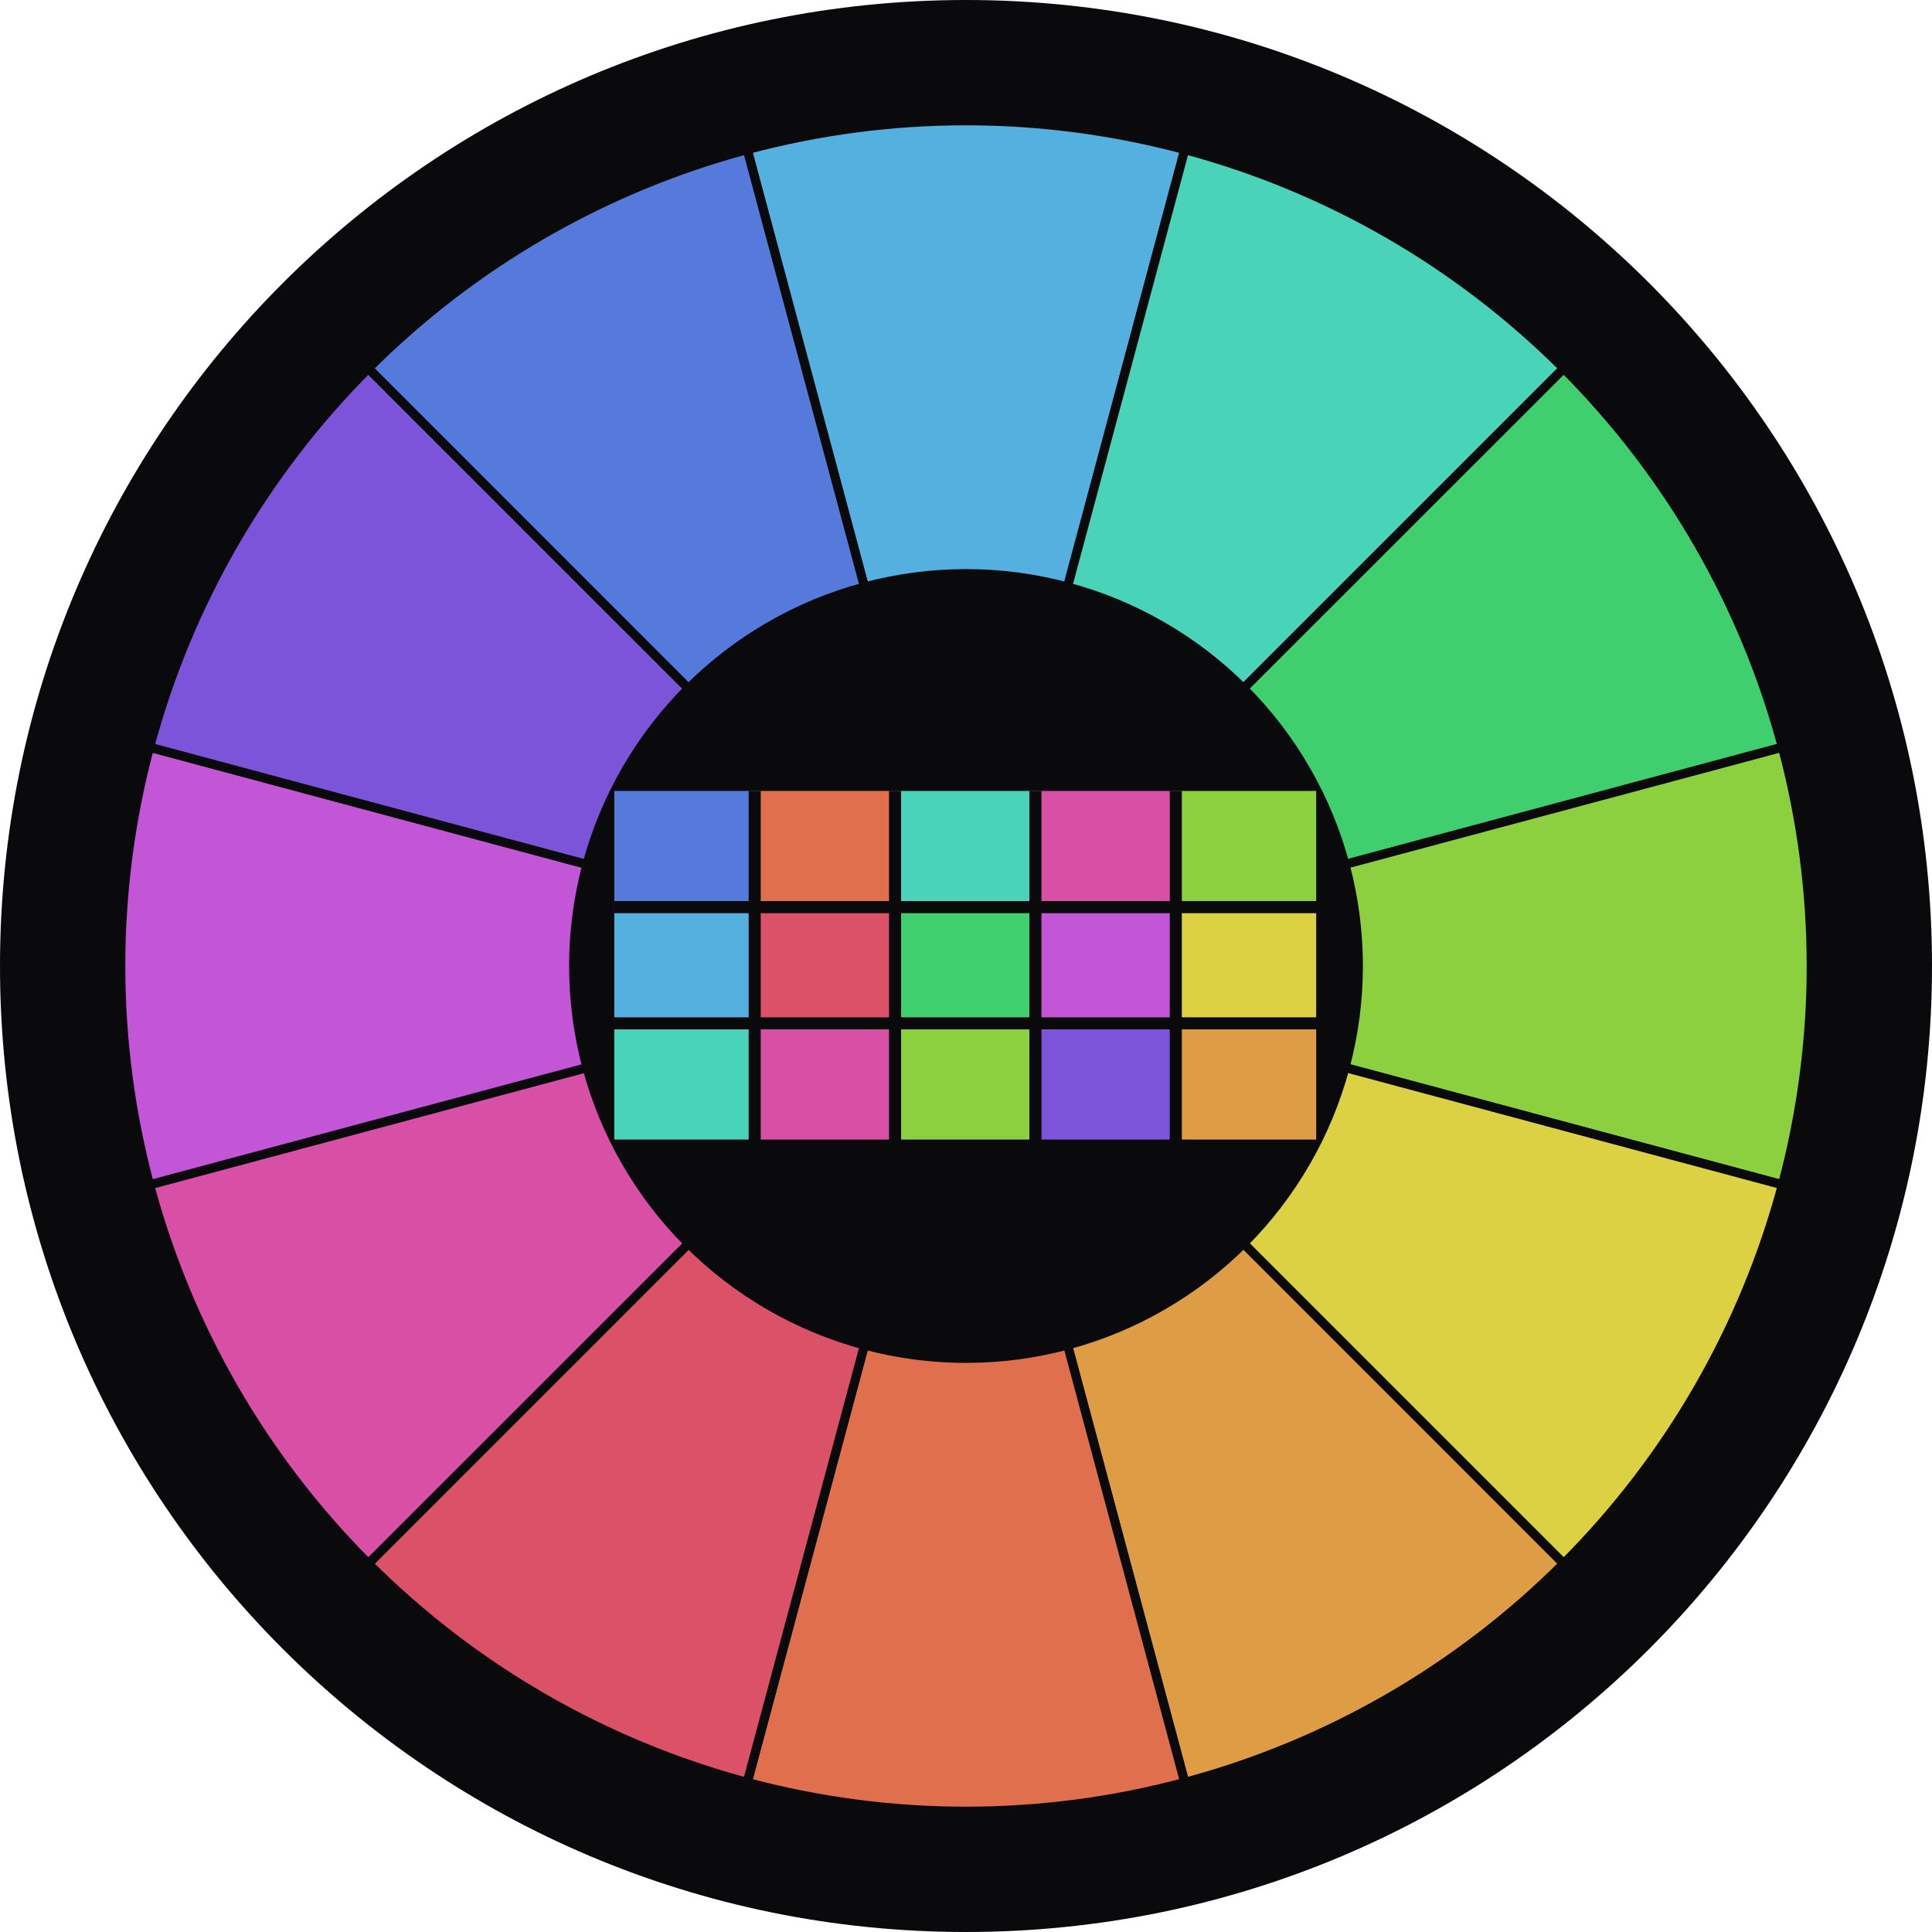
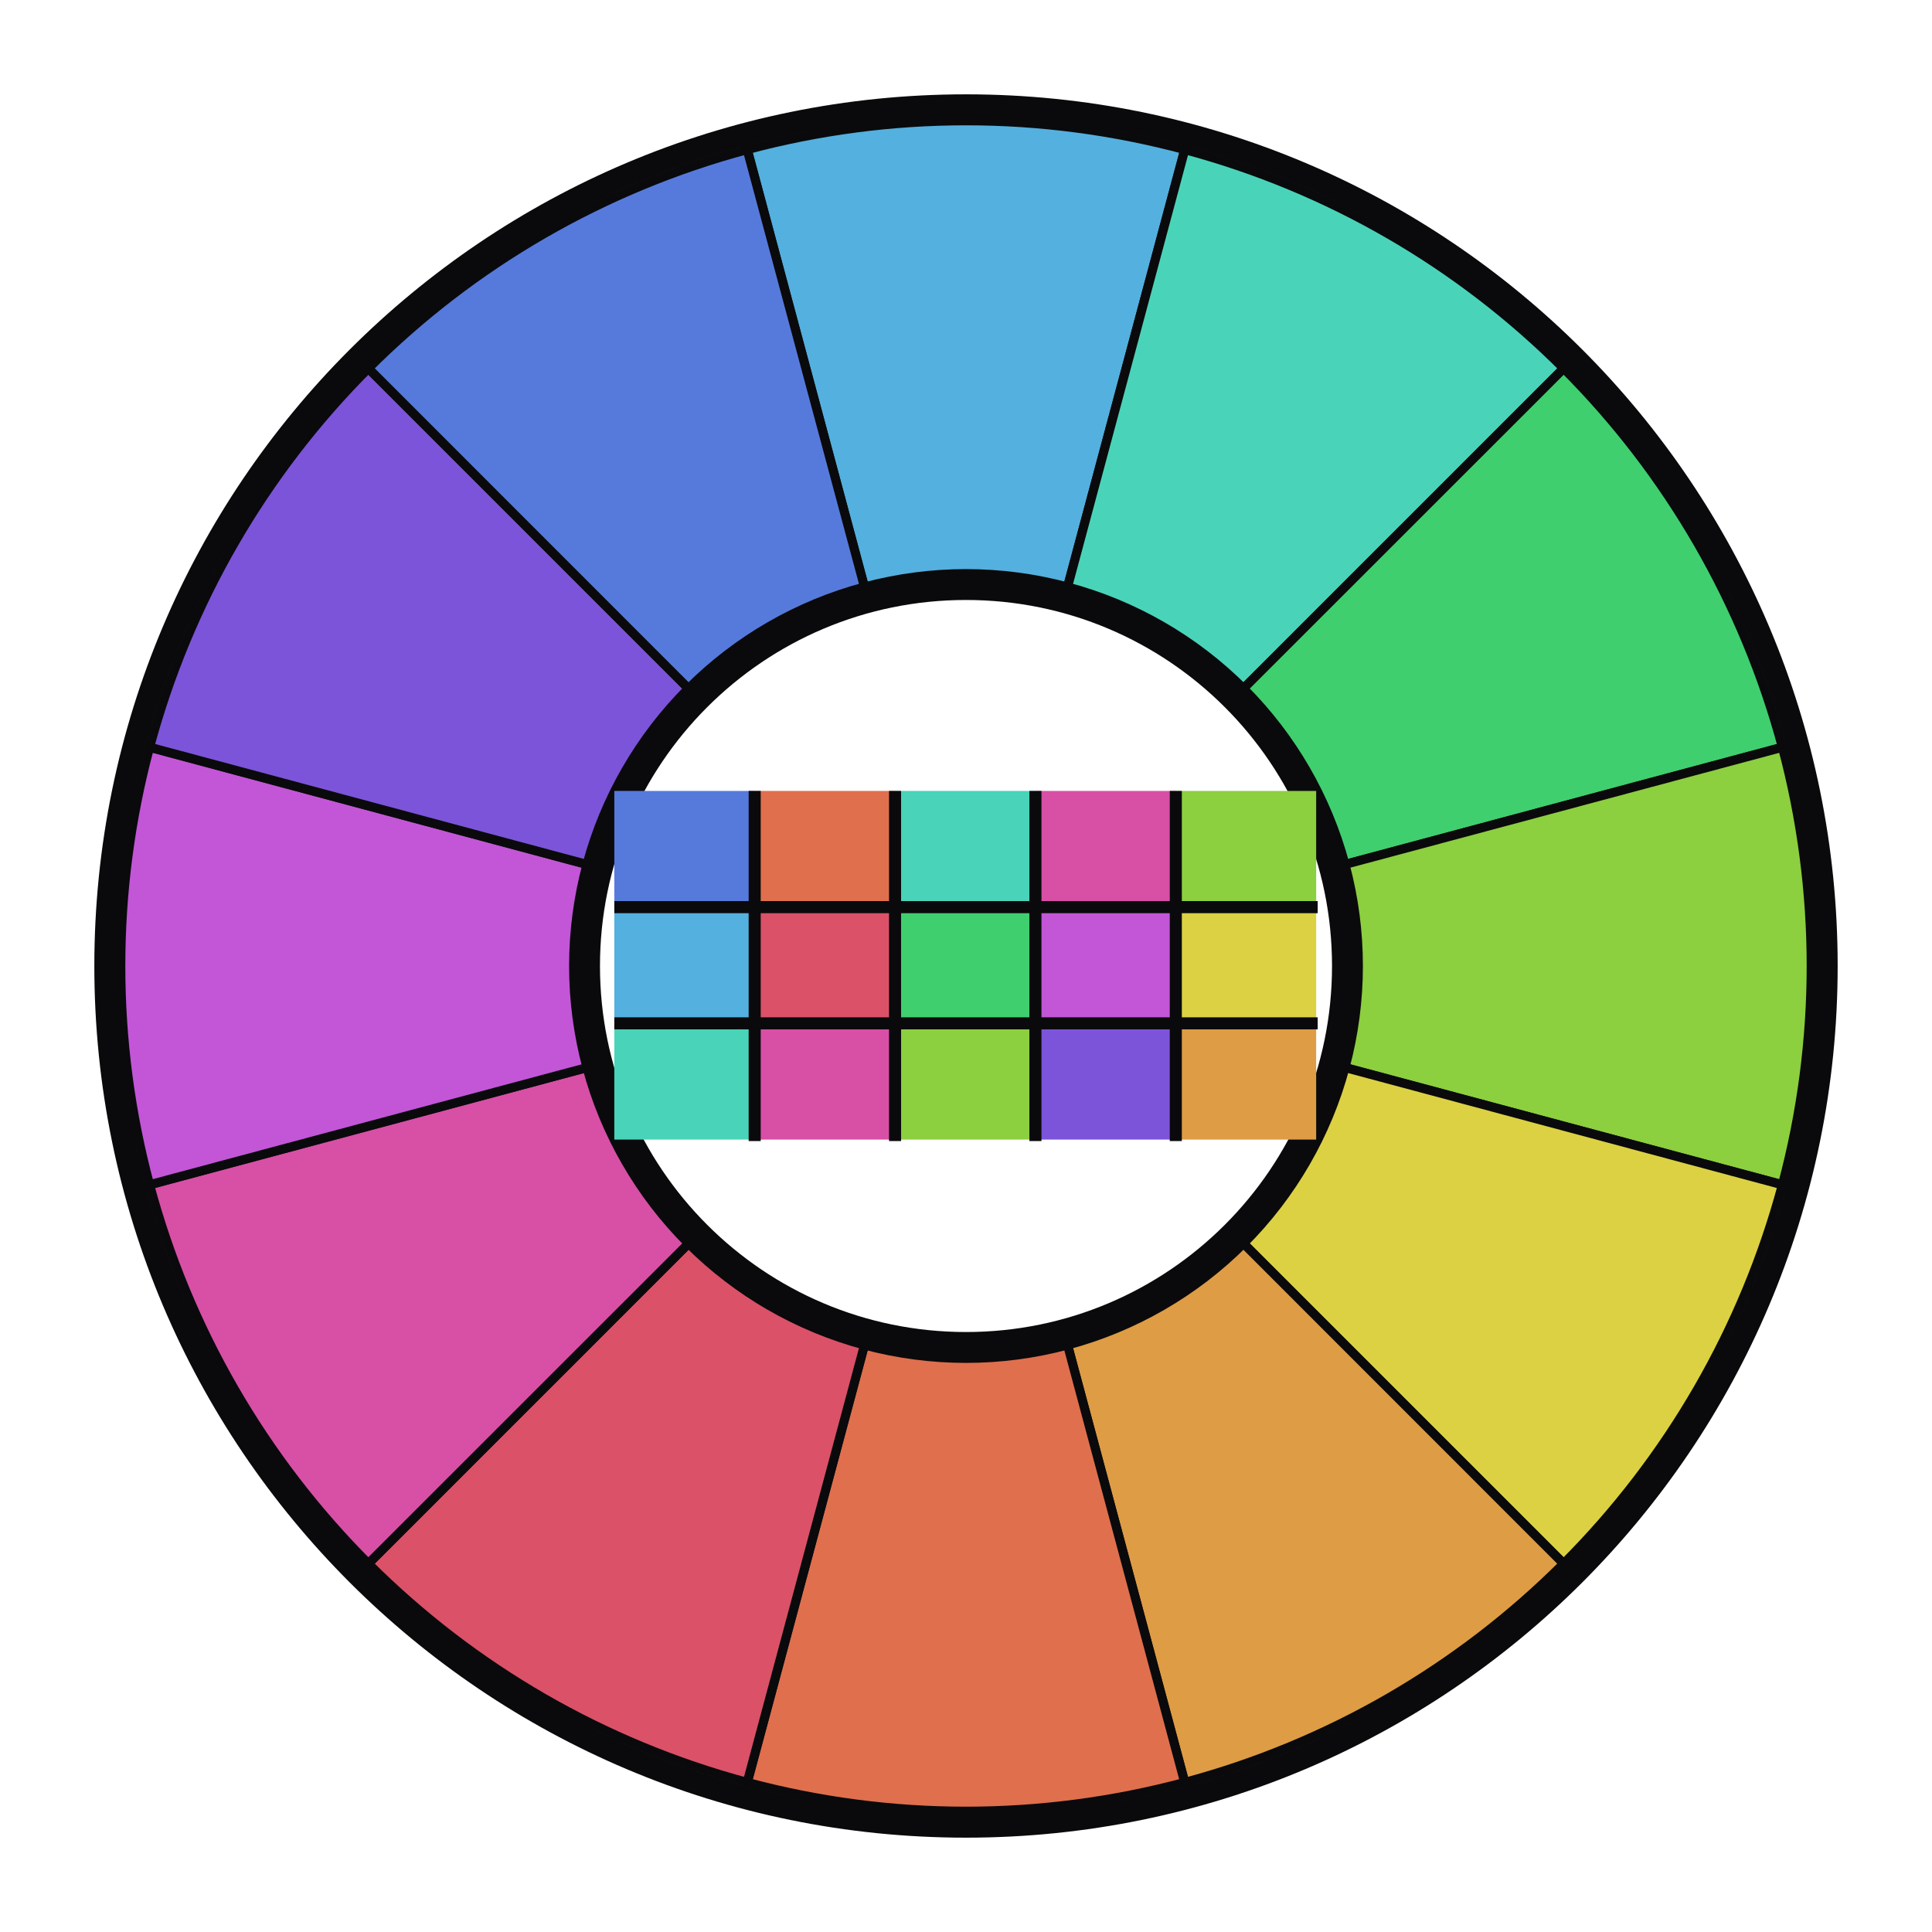
<svg xmlns="http://www.w3.org/2000/svg" viewBox="0 0 128 128">
-   <circle cx="64" cy="64" r="64" fill="#0a0a0c" />
  <defs>
    <path id="seg" d="M 54.09 -14.49 A 56 56 0 0 1 54.09 14.49 L 25.11 6.73 A 26 26 0 0 0 25.11 -6.73 Z" />
    <clipPath id="gridClip">
      <rect x="40.7" y="52.4" width="46.6" height="23.2" />
    </clipPath>
  </defs>
  <use href="#seg" transform="translate(64,64) rotate(-90)" fill="hsl(200,68%,60%)" stroke="#0a0a0c" stroke-width="0.6" />
  <use href="#seg" transform="translate(64,64) rotate(-60)" fill="hsl(168,62%,56%)" stroke="#0a0a0c" stroke-width="0.6" />
  <use href="#seg" transform="translate(64,64) rotate(-30)" fill="hsl(140,60%,53%)" stroke="#0a0a0c" stroke-width="0.6" />
  <use href="#seg" transform="translate(64,64) rotate(0)" fill="hsl(88,60%,53%)" stroke="#0a0a0c" stroke-width="0.6" />
  <use href="#seg" transform="translate(64,64) rotate(30)" fill="hsl(56,68%,56%)" stroke="#0a0a0c" stroke-width="0.6" />
  <use href="#seg" transform="translate(64,64) rotate(60)" fill="hsl(34,70%,57%)" stroke="#0a0a0c" stroke-width="0.6" />
  <use href="#seg" transform="translate(64,64) rotate(90)" fill="hsl(14,70%,59%)" stroke="#0a0a0c" stroke-width="0.6" />
  <use href="#seg" transform="translate(64,64) rotate(120)" fill="hsl(350,66%,59%)" stroke="#0a0a0c" stroke-width="0.6" />
  <use href="#seg" transform="translate(64,64) rotate(150)" fill="hsl(322,64%,58%)" stroke="#0a0a0c" stroke-width="0.6" />
  <use href="#seg" transform="translate(64,64) rotate(180)" fill="hsl(290,62%,59%)" stroke="#0a0a0c" stroke-width="0.6" />
  <use href="#seg" transform="translate(64,64) rotate(210)" fill="hsl(258,64%,59%)" stroke="#0a0a0c" stroke-width="0.6" />
  <use href="#seg" transform="translate(64,64) rotate(240)" fill="hsl(224,66%,60%)" stroke="#0a0a0c" stroke-width="0.6" />
  <circle cx="64" cy="64" r="57" fill="none" stroke="#0a0a0c" stroke-width="1.5" />
  <circle cx="64" cy="64" r="25" fill="none" stroke="#0a0a0c" stroke-width="1.5" />
  <g clip-path="url(#gridClip)">
    <rect x="40.7" y="52.4" width="9.3" height="7.7" fill="hsl(224,66%,60%)" />
    <rect x="50.0" y="52.4" width="9.3" height="7.7" fill="hsl(14,70%,59%)" />
    <rect x="59.3" y="52.4" width="9.3" height="7.7" fill="hsl(168,62%,56%)" />
    <rect x="68.6" y="52.4" width="9.3" height="7.7" fill="hsl(322,64%,58%)" />
    <rect x="77.9" y="52.4" width="9.3" height="7.7" fill="hsl(88,60%,53%)" />
    <rect x="40.7" y="60.1" width="9.3" height="7.7" fill="hsl(200,68%,60%)" />
    <rect x="50.0" y="60.1" width="9.3" height="7.7" fill="hsl(350,66%,59%)" />
    <rect x="59.3" y="60.1" width="9.3" height="7.7" fill="hsl(140,60%,53%)" />
    <rect x="68.6" y="60.1" width="9.3" height="7.7" fill="hsl(290,62%,59%)" />
    <rect x="77.9" y="60.1" width="9.3" height="7.7" fill="hsl(56,68%,56%)" />
    <rect x="40.7" y="67.8" width="9.3" height="7.7" fill="hsl(168,62%,56%)" />
    <rect x="50.0" y="67.8" width="9.3" height="7.7" fill="hsl(322,64%,58%)" />
    <rect x="59.3" y="67.8" width="9.3" height="7.7" fill="hsl(88,60%,53%)" />
    <rect x="68.6" y="67.8" width="9.3" height="7.7" fill="hsl(258,64%,59%)" />
    <rect x="77.9" y="67.8" width="9.3" height="7.7" fill="hsl(34,70%,57%)" />
    <line x1="40.7" y1="60.1" x2="87.3" y2="60.1" stroke="#0a0a0c" stroke-width="0.8" />
    <line x1="40.7" y1="67.8" x2="87.3" y2="67.8" stroke="#0a0a0c" stroke-width="0.8" />
    <line x1="50.0" y1="52.4" x2="50.0" y2="75.6" stroke="#0a0a0c" stroke-width="0.8" />
    <line x1="59.3" y1="52.4" x2="59.3" y2="75.6" stroke="#0a0a0c" stroke-width="0.8" />
    <line x1="68.6" y1="52.4" x2="68.6" y2="75.6" stroke="#0a0a0c" stroke-width="0.8" />
    <line x1="77.9" y1="52.4" x2="77.9" y2="75.6" stroke="#0a0a0c" stroke-width="0.8" />
  </g>
</svg>
